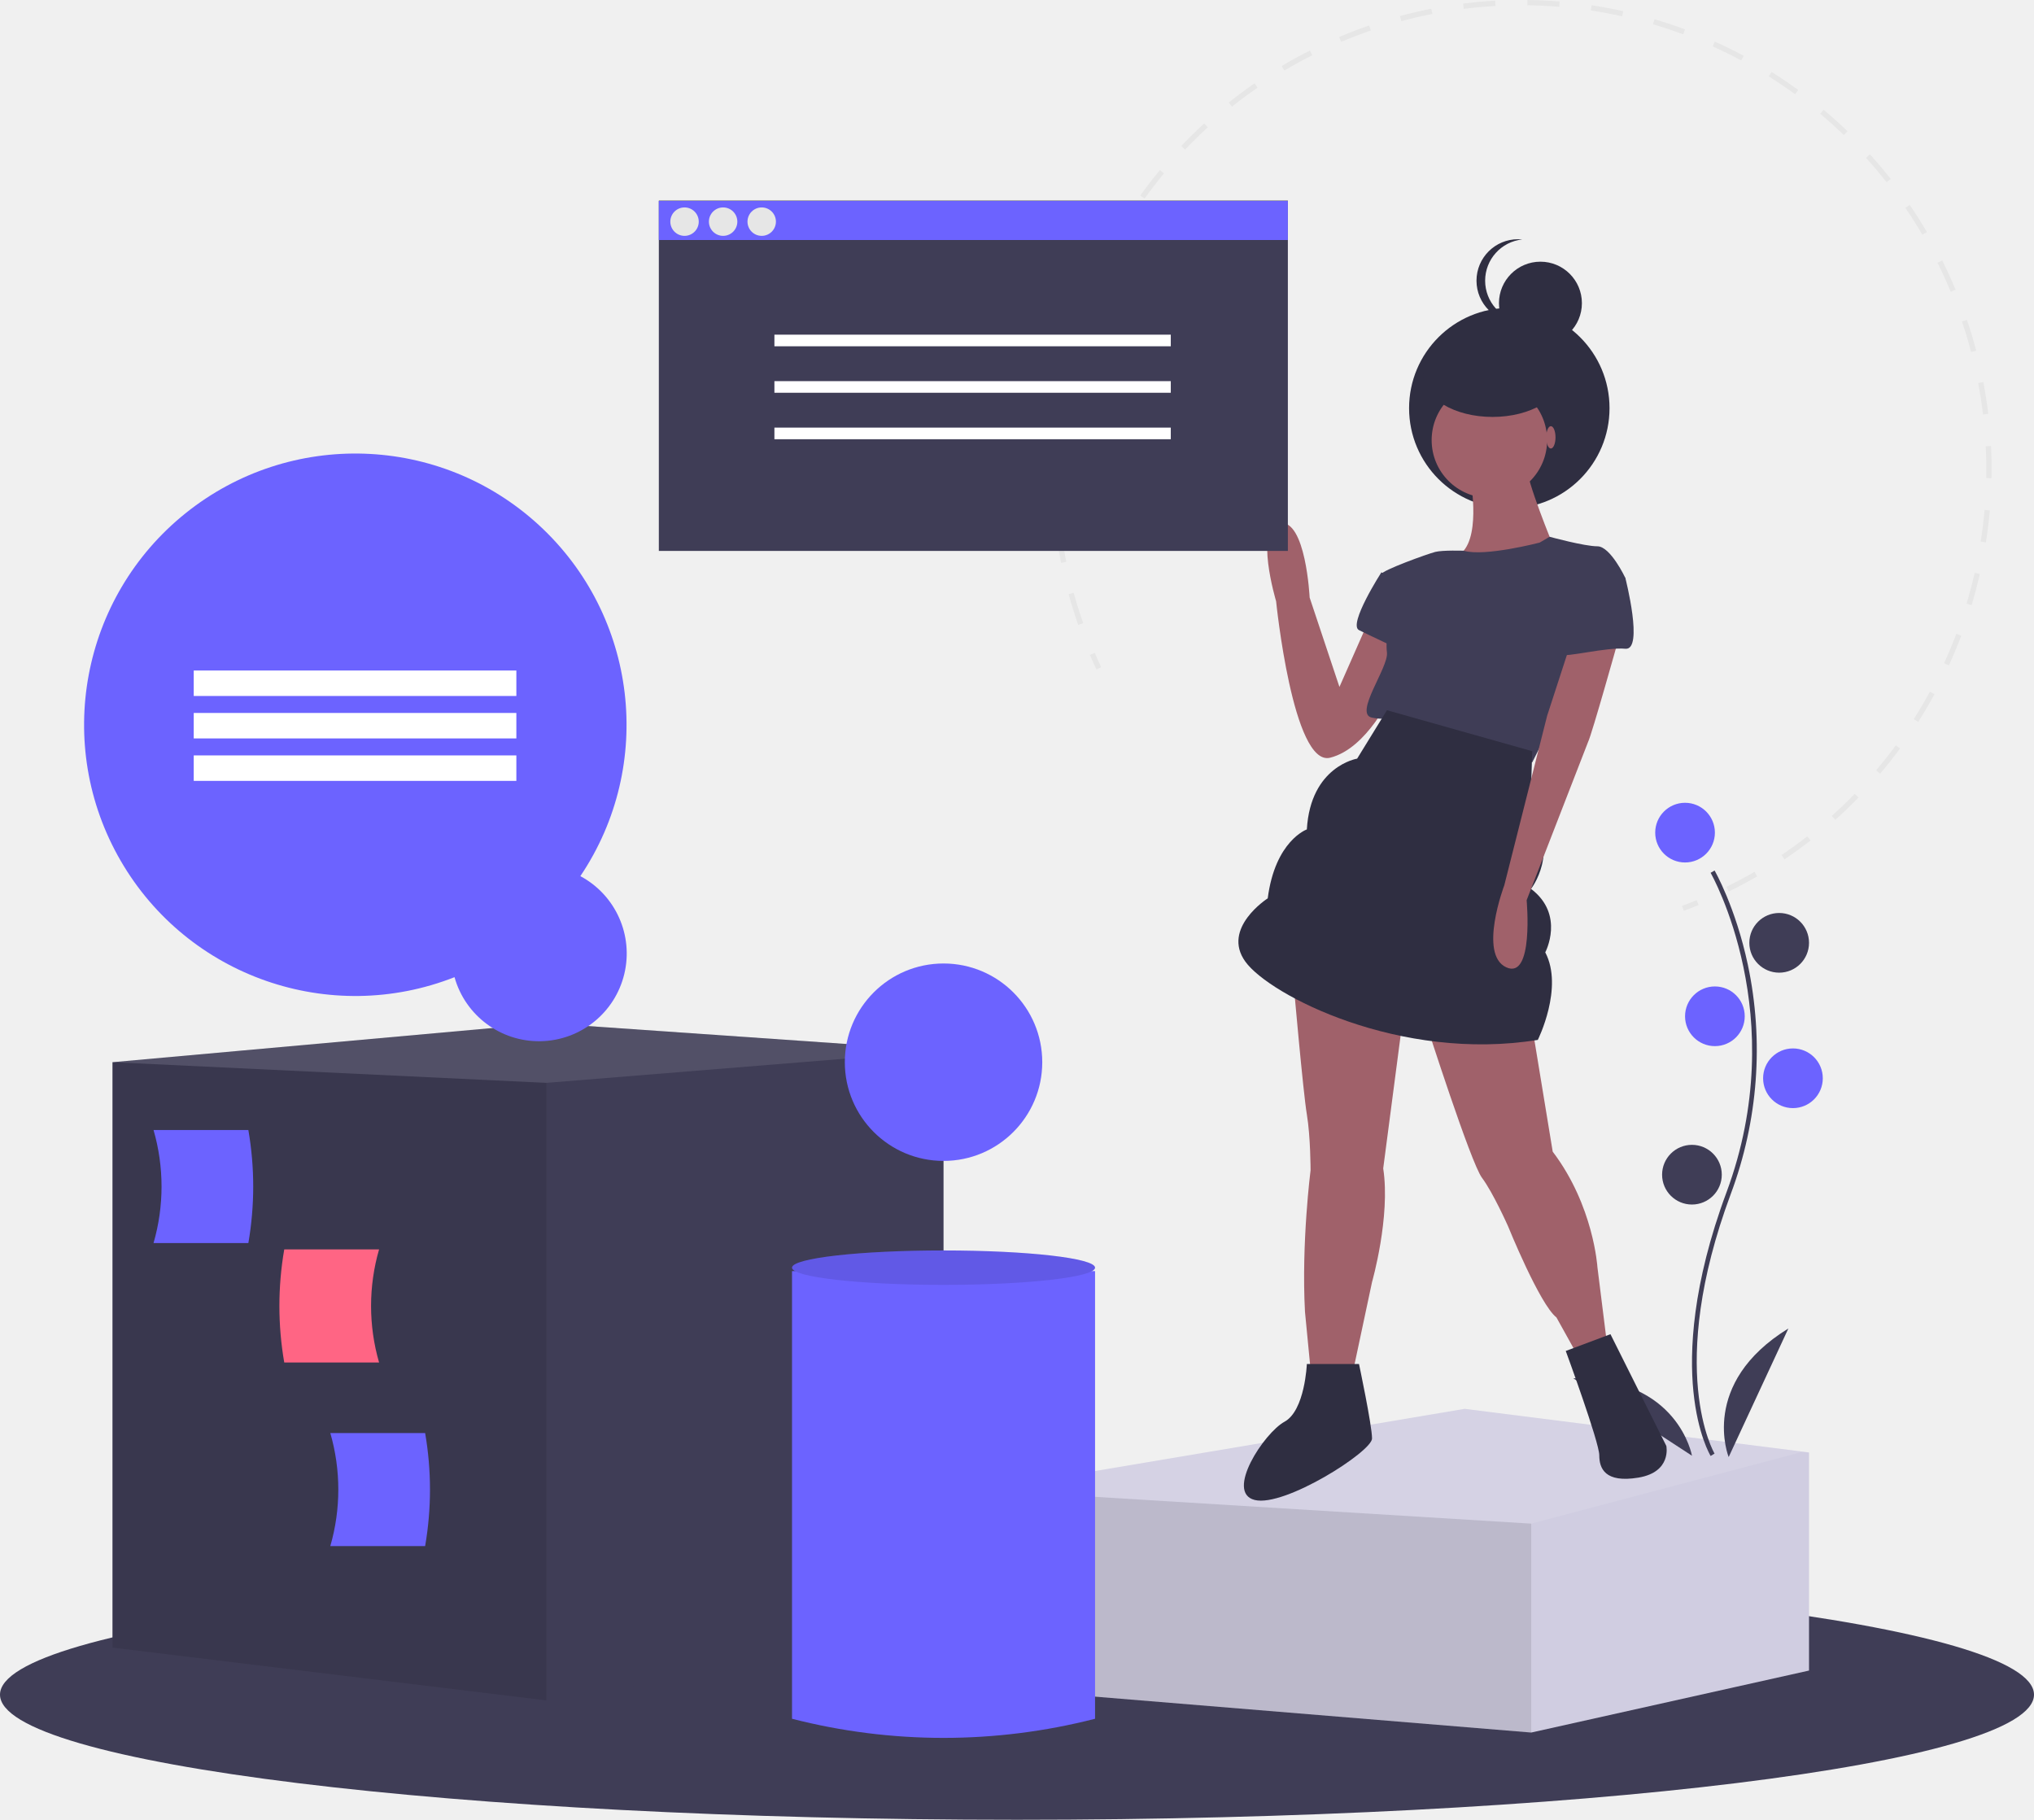
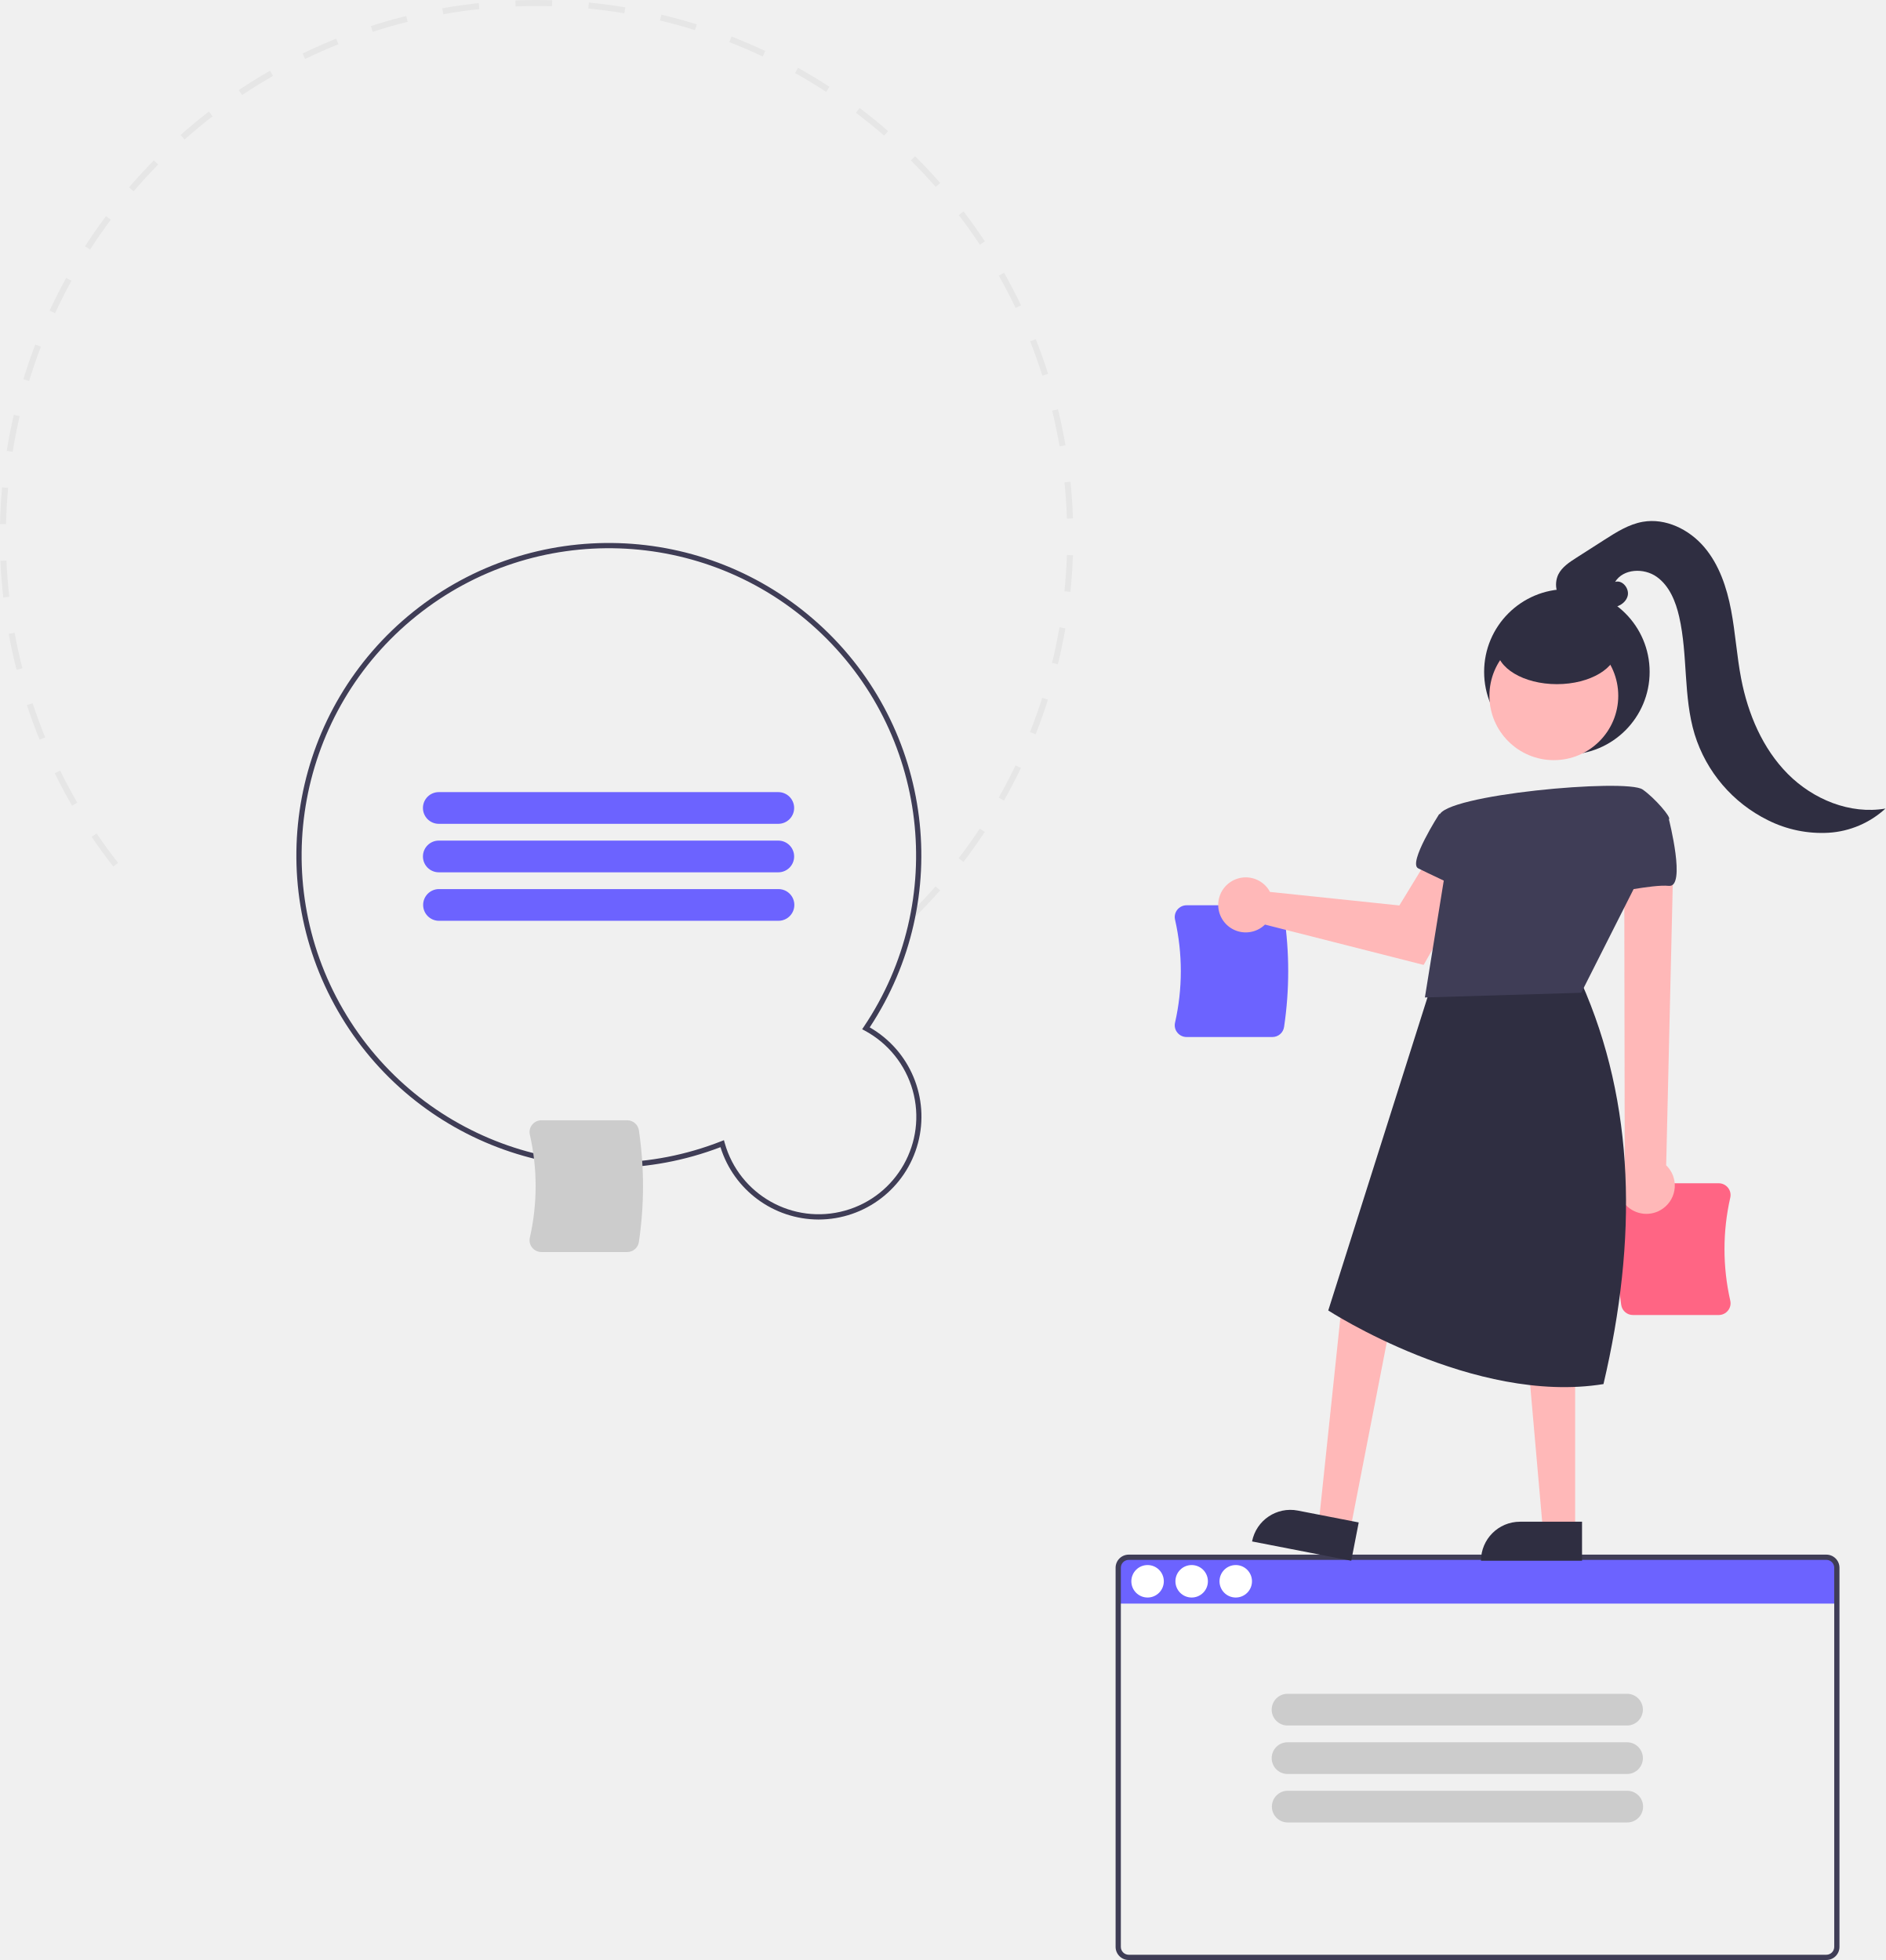
- <svg xmlns="http://www.w3.org/2000/svg" id="afa8f846-9f09-4e7c-bda3-49d724cd1542" data-name="Layer 1" width="886" height="792.695" viewBox="0 0 886 792.695">
-   <ellipse cx="443" cy="738.195" rx="443" ry="54.5" fill="#3f3d56" />
-   <polygon points="411 457.695 411 711.695 238 740.695 49 717.695 49 462.695 238 445.695 411 457.695" fill="#3f3d56" />
-   <polygon points="238 471.695 238 740.695 49 717.695 49 462.695 238 471.695" opacity="0.1" />
-   <polygon points="411 457.695 238 471.695 49 462.695 238 445.695 411 457.695" fill="#fff" opacity="0.1" />
-   <polygon points="788 632.695 788 727.695 667 754.695 424 734.695 424 649.695 427.98 649.025 428.35 648.965 638 613.695 785.43 632.365 788 632.695" fill="#d0cde1" />
-   <polygon points="667 663.695 667 754.695 424 734.695 424 649.695 427.98 649.025 667 663.695" opacity="0.1" />
-   <polygon points="785.43 632.365 667 663.695 428.35 648.965 638 613.695 785.43 632.365" fill="#fff" opacity="0.1" />
-   <path d="M502,607.347v195a265.608,265.608,0,0,0,132,0v-195Z" transform="translate(-157 -53.65269)" fill="#6c63ff" />
-   <ellipse cx="411" cy="552.195" rx="66" ry="7.5" fill="#6c63ff" />
-   <ellipse cx="411" cy="552.195" rx="66" ry="7.5" opacity="0.1" />
-   <path d="M633.873,338.028c.894,2.083,1.84,4.189,2.811,6.258l-2.081.977c-.982-2.093-1.938-4.221-2.843-6.328Z" transform="translate(-157 -53.65269)" fill="#e6e6e6" />
-   <path d="M1005.1,171.376c1.313,2.798,2.574,5.649,3.749,8.475l-2.123.882c-1.759-4.231-3.704-8.494-5.756-12.619l2.059-1.024Q1004.085,169.214,1005.1,171.376ZM996.361,154.752l-1.985,1.162c-2.33-3.981-4.823-7.924-7.408-11.72l1.9-1.294C991.483,146.739,994.004,150.726,996.361,154.752Zm17.433,38.219c1.494,4.418,2.852,8.936,4.036,13.43l-2.223.585c-1.17-4.441-2.513-8.908-3.992-13.277Zm-33.213-61.383-1.808,1.422c-2.846-3.618-5.856-7.182-8.945-10.593l1.704-1.544C974.657,124.325,977.702,127.929,980.581,131.588Zm40.352,88.489c.873,4.571,1.597,9.234,2.152,13.859l-2.282.275c-.55-4.574-1.267-9.183-2.129-13.703ZM961.764,110.809l-1.593,1.658c-3.317-3.189-6.786-6.302-10.309-9.252l1.477-1.762C954.901,104.436,958.408,107.583,961.764,110.809Zm62.515,137.122c.235,4.662.31,9.385.222,14.04l-2.3-.043c.086-4.601.013-9.272-.22-13.881ZM940.292,92.833l-1.352,1.86c-3.725-2.704-7.589-5.314-11.485-7.755l1.221-1.95C932.617,87.458,936.524,90.097,940.292,92.833Zm83.465,183.155c-.407,4.647-.98,9.333-1.703,13.931l-2.271-.358c.715-4.545,1.282-9.179,1.685-13.774ZM916.549,77.957l-1.085,2.027c-4.059-2.173-8.244-4.232-12.44-6.121l.943-2.097C908.212,73.677,912.445,75.76,916.549,77.957Zm102.853,225.741c-1.035,4.538-2.241,9.101-3.584,13.563l-2.201-.663c1.328-4.412,2.52-8.924,3.544-13.412ZM890.991,66.447l-.799,2.156c-4.318-1.6-8.746-3.072-13.162-4.375l.651-2.206C882.148,63.34,886.625,64.829,890.991,66.447Zm120.326,264.1c-1.644,4.359-3.459,8.715-5.393,12.946l-2.091-.956c1.913-4.184,3.706-8.491,5.332-12.801ZM864.097,58.514l-.5,2.244c-4.49-.998-9.079-1.854-13.637-2.545l.345-2.273C854.914,56.638,859.555,57.505,864.097,58.514ZM999.664,356.039c-2.22,4.093-4.61,8.16-7.101,12.087l-1.942-1.232c2.464-3.883,4.827-7.904,7.023-11.952ZM836.363,54.317l-.187,2.291c-4.594-.376-9.258-.597-13.865-.656l.03-2.299C826.999,53.712,831.716,53.935,836.363,54.317ZM984.653,379.696c-2.756,3.749-5.678,7.449-8.683,10.998l-1.754-1.486c2.971-3.509,5.86-7.167,8.585-10.874ZM808.303,53.954l.13,2.295c-4.603.259-9.257.682-13.831,1.258l-.287-2.281C798.942,54.644,803.648,54.216,808.303,53.954ZM966.557,401.065c-3.247,3.339-6.653,6.606-10.12,9.711l-1.533-1.714c3.428-3.069,6.794-6.299,10.006-9.6ZM780.467,57.459l.444,2.257c-4.519.889-9.062,1.948-13.505,3.145l-.598-2.22C771.302,59.431,775.897,58.36,780.467,57.459ZM945.671,419.763c-3.674,2.858-7.496,5.625-11.359,8.224L933.028,426.079c3.82-2.57,7.598-5.306,11.23-8.131ZM753.403,64.753l.749,2.174c-4.346,1.498-8.702,3.167-12.947,4.962l-.895-2.118C744.602,67.956,749.007,66.268,753.403,64.753ZM922.415,435.412c-4.025,2.325-8.189,4.545-12.374,6.598l-1.012-2.065c4.139-2.03,8.256-4.226,12.236-6.525ZM728.619,77.718c-4.116,2.075-8.208,4.316-12.162,6.66l-1.172-1.977c3.999-2.371,8.137-4.636,12.299-6.736ZM704.777,91.851c-3.795,2.618-7.543,5.397-11.138,8.26L692.207,98.312c3.636-2.896,7.426-5.706,11.265-8.354Zm-21.679,17.268c-3.391,3.107-6.717,6.371-9.884,9.702L671.547,117.236c3.204-3.369,6.568-6.67,9.998-9.812ZM664.019,129.184c-2.936,3.548-5.783,7.241-8.463,10.974l-1.868-1.341c2.71-3.776,5.59-7.51,8.559-11.099Zm-16.155,22.505c-2.425,3.92-4.742,7.969-6.887,12.032l-2.033-1.073c2.169-4.11,4.512-8.205,6.964-12.169Zm-12.938,24.509c-1.867,4.207-3.613,8.534-5.189,12.861l-2.16-.787c1.594-4.376,3.36-8.751,5.247-13.007Zm-9.489,26.047c-1.279,4.43-2.421,8.956-3.393,13.451l-2.247-.486c.983-4.547,2.138-9.124,3.431-13.603ZM619.575,229.348c-.663,4.565-1.177,9.205-1.527,13.792l-2.293-.174c.354-4.639.873-9.332,1.545-13.949Zm-2.103,27.659c-.034,4.611.094,9.278.379,13.875l-2.295.142c-.288-4.648-.417-9.37-.384-14.034Zm1.714,27.693c.601,4.564,1.37,9.166,2.285,13.678l-2.253.457c-.925-4.564-1.703-9.218-2.311-13.834Zm5.507,27.165c1.223,4.434,2.616,8.886,4.142,13.234l-2.17.761c-1.543-4.397-2.952-8.9-4.188-13.383Z" transform="translate(-157 -53.65269)" fill="#e6e6e6" />
-   <path d="M896.066,445.759l.868,2.129c-2.15.876-4.325,1.72-6.466,2.51l-.795-2.157C891.789,447.461,893.94,446.626,896.066,445.759Z" transform="translate(-157 -53.65269)" fill="#e6e6e6" />
-   <circle cx="411" cy="462.695" r="43" fill="#6c63ff" />
-   <path d="M223.879,595.128h41.304a144.462,144.462,0,0,0,0-49.247H223.879A88.612,88.612,0,0,1,223.879,595.128Z" transform="translate(-157 -53.65269)" fill="#6c63ff" />
-   <path d="M322.121,647.151H280.817a144.462,144.462,0,0,1,0-49.247H322.121A88.612,88.612,0,0,0,322.121,647.151Z" transform="translate(-157 -53.65269)" fill="#ff6584" />
-   <path d="M300.879,727.128h41.304a144.462,144.462,0,0,0,0-49.247H300.879A88.612,88.612,0,0,1,300.879,727.128Z" transform="translate(-157 -53.65269)" fill="#6c63ff" />
-   <path d="M409.801,435.298a118.141,118.141,0,1,0-54.815,44.012,38.215,38.215,0,1,0,54.815-44.012Z" transform="translate(-157 -53.65269)" fill="#6c63ff" />
-   <rect x="84.387" y="292.074" width="140.535" height="11.095" fill="#fff" />
-   <rect x="84.387" y="310.565" width="140.535" height="11.095" fill="#fff" />
-   <rect x="84.387" y="329.057" width="140.535" height="11.095" fill="#fff" />
-   <path d="M902.146,687.869c-.229-.375-5.641-9.41-7.517-28.172-1.721-17.213-.614-46.227,14.433-86.698,28.506-76.671-6.569-138.533-6.928-139.149l1.73-1.004c.091.156,9.142,15.929,14.488,41.044a179.061,179.061,0,0,1-7.416,99.807c-28.457,76.54-7.301,112.773-7.084,113.131Z" transform="translate(-157 -53.65269)" fill="#3f3d56" />
-   <circle cx="734" cy="362.695" r="13" fill="#6c63ff" />
-   <circle cx="775" cy="410.695" r="13" fill="#3f3d56" />
-   <circle cx="747" cy="442.695" r="13" fill="#6c63ff" />
-   <circle cx="781" cy="469.695" r="13" fill="#6c63ff" />
-   <circle cx="737" cy="511.695" r="13" fill="#3f3d56" />
-   <path d="M910,688.347s-13-32,26-56Z" transform="translate(-157 -53.65269)" fill="#3f3d56" />
-   <path d="M894.012,687.767s-5.916-34.029-51.709-33.738Z" transform="translate(-157 -53.65269)" fill="#3f3d56" />
-   <circle cx="657.446" cy="177.791" r="43.655" fill="#2f2e41" />
-   <path d="M752.625,325.295,740.454,352.881,727.473,313.936s-1.623-34.077-12.982-32.454-1.623,34.077-1.623,34.077,7.302,72.211,23.529,68.154,26.775-27.586,26.775-27.586l2.84-24.877Z" transform="translate(-157 -53.65269)" fill="#a0616a" />
-   <path d="M797.655,263.226s4.868,26.775-5.68,32.454,40.568,4.057,41.379-4.868c0,0-11.359-27.586-11.359-34.077Z" transform="translate(-157 -53.65269)" fill="#a0616a" />
-   <path d="M720.576,483.104s4.057,46.247,5.68,55.984,1.623,24.341,1.623,24.341-4.057,31.643-2.434,61.663l2.434,25.152H746.539l.712-3.348,7.401-34.786s8.114-28.398,4.868-49.493l8.925-68.154Z" transform="translate(-157 -53.65269)" fill="#a0616a" />
-   <path d="M778.183,499.332s19.473,60.852,24.341,67.343,11.359,21.095,11.359,21.095,13.793,34.077,21.095,39.757l8.114,14.604,13.793-4.057-4.057-32.454s-1.623-26.775-19.473-50.304l-8.925-54.361Z" transform="translate(-157 -53.65269)" fill="#a0616a" />
-   <path d="M827.675,290.001s-24.022,6.278-33.106,3.544c0,0-9.084-.299-12.33.512s-23.529,8.114-23.529,9.736,4.057,17.85,4.057,17.85-2.434,9.736-1.623,16.227-14.604,26.775-6.491,28.398,12.982-1.623,17.039,1.623S824.43,385.741,824.43,385.741l40.568-80.325s-6.491-13.793-12.17-13.793-20.821-4.151-20.821-4.151Z" transform="translate(-157 -53.65269)" fill="#3f3d56" />
-   <path d="M762.767,304.605l-4.057-1.623s-14.604,22.718-9.736,25.152,17.039,8.114,17.039,8.114Z" transform="translate(-157 -53.65269)" fill="#3f3d56" />
-   <path d="M761.144,363.023l-12.982,21.095s-20.284,3.245-21.907,30.832c0,0-13.793,4.868-17.039,30.02,0,0-20.284,12.982-9.736,27.586s67.343,43.813,127.383,34.077c0,0,11.359-22.718,3.245-38.134,0,0,8.703-16.368-6.196-27.657,0,0,12.687-16.157-.295-34.007l.811-25.963Z" transform="translate(-157 -53.65269)" fill="#2f2e41" />
-   <path d="M748.974,647.81H726.256s-.811,20.284-9.736,25.152-25.963,30.832-12.982,34.077,51.116-21.095,51.116-26.775S748.974,647.81,748.974,647.81Z" transform="translate(-157 -53.65269)" fill="#2f2e41" />
-   <path d="M858.507,634.829l-19.473,7.302s14.604,39.757,14.604,45.436,2.434,12.17,17.039,9.736,12.17-13.793,12.17-13.793Z" transform="translate(-157 -53.65269)" fill="#2f2e41" />
-   <circle cx="648.769" cy="191.723" r="25.152" fill="#a0616a" />
-   <path d="M861.753,333.003s-11.359,40.568-12.982,43.813l-26.775,68.966s3.245,34.888-8.925,29.209-.811-35.7-.811-35.7l18.661-73.834L841.469,333.003Z" transform="translate(-157 -53.65269)" fill="#a0616a" />
-   <path d="M855.262,298.926l9.736,6.491s8.114,31.643,0,30.832-26.775,4.057-27.586,2.434S855.262,298.926,855.262,298.926Z" transform="translate(-157 -53.65269)" fill="#3f3d56" />
-   <circle cx="671.005" cy="132.055" r="18.064" fill="#2f2e41" />
-   <path d="M803.919,175.923a18.066,18.066,0,0,1,16.182-17.966,18.264,18.264,0,0,0-1.882-.098,18.064,18.064,0,1,0,0,36.128,18.264,18.264,0,0,0,1.882-.098A18.066,18.066,0,0,1,803.919,175.923Z" transform="translate(-157 -53.65269)" fill="#2f2e41" />
-   <ellipse cx="650.144" cy="163.551" rx="30.107" ry="18.064" fill="#2f2e41" />
-   <ellipse cx="675.544" cy="190.506" rx="2.028" ry="4.868" fill="#a0616a" />
-   <rect x="286.988" y="87.383" width="274" height="152.598" fill="#3f3d56" />
-   <rect x="337.328" y="145.781" width="172.661" height="5.061" fill="#fff" />
-   <rect x="337.328" y="166.025" width="172.661" height="5.061" fill="#fff" />
-   <rect x="337.328" y="186.27" width="172.661" height="5.061" fill="#fff" />
-   <rect x="286.988" y="87.548" width="274" height="17" fill="#6c63ff" />
-   <circle cx="298.181" cy="96.548" r="6.192" fill="#e6e6e6" />
-   <circle cx="314.988" cy="96.548" r="6.192" fill="#e6e6e6" />
-   <circle cx="331.796" cy="96.548" r="6.192" fill="#e6e6e6" />
+ <svg xmlns="http://www.w3.org/2000/svg" id="f1b93fa0-e9e8-41ef-98c9-1ddcfb843bb5" data-name="Layer 1" width="718.886" height="747.503" viewBox="0 0 718.886 747.503">
+   <path d="M941.416,687.818h-275v-13.5a4.505,4.505,0,0,1,4.5-4.5h266a4.505,4.505,0,0,1,4.5,4.5Z" transform="translate(-240.5572 -76.24863)" fill="#6c63ff" />
+   <path d="M592.788,139.197c2.14,2.23,4.248,4.527,6.266,6.828l-1.729,1.516c-3.021-3.445-6.229-6.861-9.494-10.111l1.623-1.629Q591.135,137.474,592.788,139.197ZM579.187,126.247l-1.508,1.736c-3.482-3.026-7.106-5.962-10.771-8.731l1.386-1.834C571.999,120.218,575.665,123.188,579.187,126.247Zm28.754,30.624c2.831,3.707,5.564,7.552,8.124,11.43l-1.919,1.266c-2.531-3.833-5.233-7.635-8.033-11.3Zm-51.121-47.514-1.258,1.926c-3.855-2.516-7.848-4.928-11.867-7.171l1.12-2.008c4.066,2.269,8.105,4.709,12.005,7.253Zm66.564,70.907c2.291,4.051,4.47,8.237,6.477,12.439l-2.074.991c-1.986-4.156-4.141-8.294-6.405-12.3ZM532.339,95.697l-.978,2.081c-4.164-1.959-8.447-3.797-12.729-5.463l.835-2.143C523.797,91.858,528.127,93.716,532.339,95.697ZM635.473,205.579c1.715,4.341,3.299,8.792,4.706,13.229l-2.192.696c-1.392-4.387-2.957-8.788-4.653-13.08ZM506.242,85.544l-.685,2.195c-4.395-1.369-8.891-2.604-13.363-3.668l.532-2.238C497.249,82.91,501.796,84.159,506.242,85.544ZM643.964,232.325c1.102,4.533,2.061,9.156,2.848,13.742l-2.266.388c-.778-4.534-1.725-9.106-2.815-13.588ZM478.985,79.054l-.379,2.268c-4.541-.758-9.165-1.369-13.745-1.815l.222-2.289C469.717,77.67,474.393,78.287,478.985,79.054Zm169.726,180.916c.472,4.63.791,9.339.948,13.997l-2.298.077c-.155-4.605-.471-9.261-.938-13.84ZM451.087,76.335,451.021,78.633c-4.603-.133-9.269-.11-13.87.07l-.089-2.298C441.715,76.223,446.433,76.2,451.087,76.335ZM649.651,287.994c-.161,4.656-.486,9.364-.963,13.992l-2.287-.236c.472-4.577.792-9.231.952-13.835ZM423.069,77.433l.245,2.286c-4.573.493-9.195,1.151-13.734,1.956l-.401-2.263C413.769,78.596,418.443,77.931,423.069,77.433ZM646.774,315.876c-.792,4.589-1.754,9.206-2.857,13.724l-2.234-.545c1.091-4.467,2.041-9.033,2.826-13.572ZM395.451,82.338l.556,2.23c-4.473,1.115-8.962,2.399-13.345,3.818l-.708-2.187C386.387,84.763,390.927,83.464,395.451,82.338Zm244.679,260.757c-1.41,4.434-2.993,8.875-4.704,13.199l-2.138-.846c1.69-4.275,3.256-8.666,4.65-13.05ZM368.753,90.98l.858,2.133c-4.278,1.72-8.551,3.611-12.7,5.62l-1.002-2.069C360.105,94.631,364.427,92.718,368.753,90.98ZM629.829,369.133c-2.007,4.203-4.187,8.388-6.477,12.44l-2.001-1.132c2.265-4.006,4.419-8.143,6.404-12.299ZM343.505,103.214l1.144,1.996c-3.996,2.289-7.961,4.747-11.786,7.304l-1.277-1.911C335.454,108.017,339.464,105.531,343.505,103.214ZM616.031,393.535c-2.565,3.884-5.3,7.729-8.127,11.429l-1.827-1.396c2.796-3.658,5.499-7.459,8.035-11.299Zm-295.829-274.744,1.405,1.82c-3.637,2.811-7.229,5.787-10.677,8.847l-1.526-1.72C312.89,124.643,316.523,121.633,320.202,118.791ZM599.011,415.807c-3.069,3.491-6.302,6.928-9.609,10.213l-1.62-1.632c3.271-3.249,6.468-6.647,9.502-10.1ZM300.875,139.01c-3.234,3.284-6.393,6.717-9.389,10.204l-1.744-1.498c3.03-3.527,6.224-6.998,9.494-10.32ZM282.814,160.033c-2.757,3.696-5.417,7.528-7.906,11.391l-1.932-1.245c2.517-3.908,5.207-7.784,7.996-11.521ZM267.807,183.334c-2.217,4.029-4.323,8.186-6.257,12.356l-2.086-.967c1.956-4.218,4.086-8.422,6.329-12.497Zm-11.648,25.118c-1.645,4.302-3.16,8.711-4.503,13.106l-2.199-.672c1.358-4.445,2.891-8.905,4.554-13.255Zm-8.097,26.494c-1.042,4.49-1.94,9.068-2.672,13.604l-2.269-.365c.738-4.588,1.647-9.217,2.7-13.759Zm-4.408,27.361c-.421,4.584-.69,9.241-.797,13.845l-2.298-.054c.109-4.656.38-9.367.805-14.002Zm-.649,27.714c.207,4.606.575,9.259,1.093,13.83l-2.284.259c-.525-4.622-.897-9.328-1.106-13.986Zm3.126,27.553c.834,4.537,1.833,9.098,2.97,13.555l-2.228.569c-1.151-4.508-2.161-9.12-3.004-13.709ZM252.995,344.45c1.445,4.379,3.06,8.76,4.802,13.023l-2.128.869c-1.761-4.311-3.395-8.743-4.858-13.172Zm10.492,25.685c2.031,4.132,4.233,8.244,6.544,12.226l-1.988,1.155c-2.338-4.027-4.565-8.187-6.619-12.365Zm13.917,23.971c2.578,3.809,5.324,7.58,8.162,11.21l-1.813,1.416c-2.869-3.671-5.646-7.486-8.253-11.337Z" transform="translate(-240.5572 -76.24863)" fill="#e6e6e6" />
+   <path d="M552.653,541.35a39.271,39.271,0,0,1-37.391-27.598,119.141,119.141,0,1,1,56.901-45.686,39.241,39.241,0,0,1-19.51,73.284Zm-36.075-30.259.299,1.066a37.215,37.215,0,0,0,71.671-20.08,37.393,37.393,0,0,0-18.291-22.78l-.976-.522.618-.918a117.141,117.141,0,1,0-54.351,43.639Z" transform="translate(-240.5572 -76.24863)" fill="#3f3d56" />
+   <path d="M537.302,390.439H407.862a6.047,6.047,0,1,1,0-12.095h129.44a6.047,6.047,0,1,1,0,12.095Z" transform="translate(-240.5572 -76.24863)" fill="#6c63ff" />
+   <path d="M537.302,408.931H407.862a6.047,6.047,0,1,1,0-12.095h129.44a6.047,6.047,0,1,1,0,12.095Z" transform="translate(-240.5572 -76.24863)" fill="#6c63ff" />
+   <path d="M537.302,427.422H407.862a6.048,6.048,0,0,1,0-12.095h129.44a6.048,6.048,0,1,1,0,12.095Z" transform="translate(-240.5572 -76.24863)" fill="#6c63ff" />
+   <path d="M936.916,823.751h-266a5.006,5.006,0,0,1-5-5V674.153a5.006,5.006,0,0,1,5-5h266a5.006,5.006,0,0,1,5,5V818.751A5.006,5.006,0,0,1,936.916,823.751Zm-266-152.598a3.003,3.003,0,0,0-3,3V818.751a3.003,3.003,0,0,0,3,3h266a3.003,3.003,0,0,0,3-3V674.153a3.003,3.003,0,0,0-3-3Z" transform="translate(-240.5572 -76.24863)" fill="#3f3d56" />
+   <circle cx="437.551" cy="603.07" r="6.192" fill="#fff" />
+   <circle cx="454.359" cy="603.07" r="6.192" fill="#fff" />
+   <circle cx="471.167" cy="603.07" r="6.192" fill="#fff" />
+   <path d="M725.698,471.746H692.987a4.515,4.515,0,0,1-3.549-1.711,4.413,4.413,0,0,1-.863-3.753,88.628,88.628,0,0,0,0-39.317,4.413,4.413,0,0,1,.863-3.753,4.515,4.515,0,0,1,3.549-1.711h32.711A4.492,4.492,0,0,1,730.158,425.371a144.857,144.857,0,0,1,0,42.503A4.492,4.492,0,0,1,725.698,471.746Z" transform="translate(-240.5572 -76.24863)" fill="#6c63ff" />
+   <path d="M895.868,577.768H863.157a4.492,4.492,0,0,1-4.46-3.872,144.857,144.857,0,0,1,0-42.503,4.492,4.492,0,0,1,4.46-3.872h32.711a4.516,4.516,0,0,1,3.549,1.711,4.415,4.415,0,0,1,.863,3.754,88.63,88.63,0,0,0,0,39.317,4.415,4.415,0,0,1-.863,3.753A4.516,4.516,0,0,1,895.868,577.768Z" transform="translate(-240.5572 -76.24863)" fill="#ff6584" />
+   <path d="M874.695,537.095a10.743,10.743,0,0,0,1.148-16.433l2.853-121.771-18.853,2.772.199,119.765a10.801,10.801,0,0,0,14.653,15.667Z" transform="translate(-240.5572 -76.24863)" fill="#ffb8b8" />
+   <path d="M723.897,415.006a10.528,10.528,0,0,1,.886,1.401l49.324,5.164L789.2,396.833l16.096,8.784-21.929,38.63-60.497-15.383a10.496,10.496,0,1,1,1.027-13.858Z" transform="translate(-240.5572 -76.24863)" fill="#ffb8b8" />
+   <polygon points="514.808 583.563 502.775 581.219 512.144 492.313 531.904 495.772 514.808 583.563" fill="#ffb8b8" />
+   <path d="M733.902,653.055H757.546a0,0,0,0,1,0,0v14.887a0,0,0,0,1,0,0H719.016a0,0,0,0,1,0,0v0A14.887,14.887,0,0,1,733.902,653.055Z" transform="translate(-100.6792 -205.1998) rotate(11.02066)" fill="#2f2e41" />
+   <polygon points="600.574 583.855 588.314 583.854 582.482 517.415 600.576 517.415 600.574 583.855" fill="#ffb8b8" />
+   <path d="M579.557,580.351H603.201a0,0,0,0,1,0,0v14.887a0,0,0,0,1,0,0H564.67a0,0,0,0,1,0,0v0A14.887,14.887,0,0,1,579.557,580.351Z" fill="#2f2e41" />
+   <path d="M791.32,436.157,746.998,576.035s55.476,36.093,104.936,28.072c12.977-55.242,12.131-106.845-8.48-153.245Z" transform="translate(-240.5572 -76.24863)" fill="#2f2e41" />
+   <circle cx="597.424" cy="256.237" r="31.553" fill="#2f2e41" />
+   <circle cx="592.451" cy="265.342" r="24.561" fill="#ffb8b8" />
+   <path d="M789.314,387.365c-.212,1.32,3.342,14.704,3.342,14.704l-8.813,54.593,59.61-1.791,33.419-66.17c1.192-.521-5.49-8.245-10.026-11.363C860.59,373.039,790.601,379.341,789.314,387.365Z" transform="translate(-240.5572 -76.24863)" fill="#3f3d56" />
+   <path d="M792.656,388.034l-3.342-1.337s-12.031,18.715-8.021,20.72,14.036,6.684,14.036,6.684Z" transform="translate(-240.5572 -76.24863)" fill="#3f3d56" />
+   <path d="M868.852,383.355l8.021,5.347s6.684,26.067,0,25.399-22.057,3.342-22.725,2.005S868.852,383.355,868.852,383.355Z" transform="translate(-240.5572 -76.24863)" fill="#3f3d56" />
+   <ellipse cx="593.619" cy="247.136" rx="22.98" ry="13.788" fill="#2f2e41" />
+   <path d="M837.525,306.507a9.109,9.109,0,0,1-2.823-11.157c1.413-2.824,4.196-4.659,6.856-6.362l10.851-6.944c4.533-2.901,9.222-5.864,14.524-6.791,8.689-1.52,17.665,2.902,23.387,9.616s8.62,15.399,10.269,24.065,2.177,17.516,3.85,26.177c2.593,13.431,8.153,26.608,17.793,36.314s23.728,15.501,37.212,13.194a35.198,35.198,0,0,1-21.613,9.222,45.809,45.809,0,0,1-23.203-4.786,54.498,54.498,0,0,1-27.925-32.729c-4.39-14.451-2.547-30.112-5.897-44.838-1.325-5.824-3.716-11.808-8.589-15.263s-12.732-3.136-15.855,1.956c2.84-.926,5.629,2.662,4.746,5.515s-4.125,4.416-7.112,4.387-5.805-1.28-8.573-2.401-5.727-2.152-8.682-1.718" transform="translate(-240.5572 -76.24863)" fill="#2f2e41" />
+   <path d="M479.698,553.746H446.987a4.515,4.515,0,0,1-3.549-1.711,4.414,4.414,0,0,1-.863-3.753,88.628,88.628,0,0,0,0-39.317,4.414,4.414,0,0,1,.863-3.753,4.515,4.515,0,0,1,3.549-1.711h32.711a4.492,4.492,0,0,1,4.46,3.872,144.857,144.857,0,0,1,0,42.503A4.492,4.492,0,0,1,479.698,553.746Z" transform="translate(-240.5572 -76.24863)" fill="#ccc" />
+   <path d="M860.915,734.319H731.475a6.047,6.047,0,1,1,0-12.095h129.44a6.047,6.047,0,1,1,0,12.095Z" transform="translate(-240.5572 -76.24863)" fill="#ccc" />
+   <path d="M860.915,752.811H731.475a6.047,6.047,0,1,1,0-12.095h129.44a6.047,6.047,0,1,1,0,12.095Z" transform="translate(-240.5572 -76.24863)" fill="#ccc" />
+   <path d="M860.915,771.302H731.475a6.048,6.048,0,0,1,0-12.095h129.44a6.048,6.048,0,1,1,0,12.095Z" transform="translate(-240.5572 -76.24863)" fill="#ccc" />
</svg>
